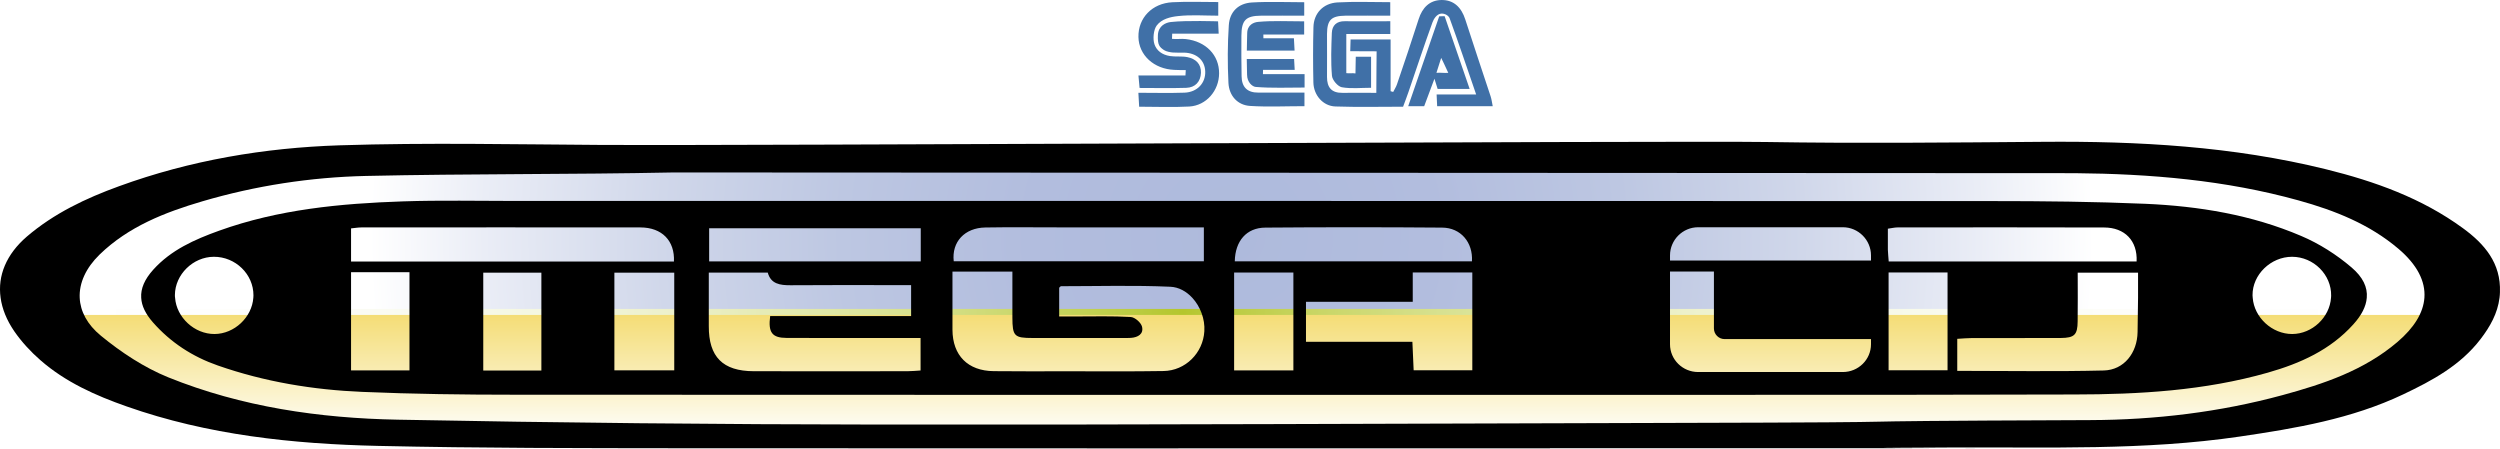
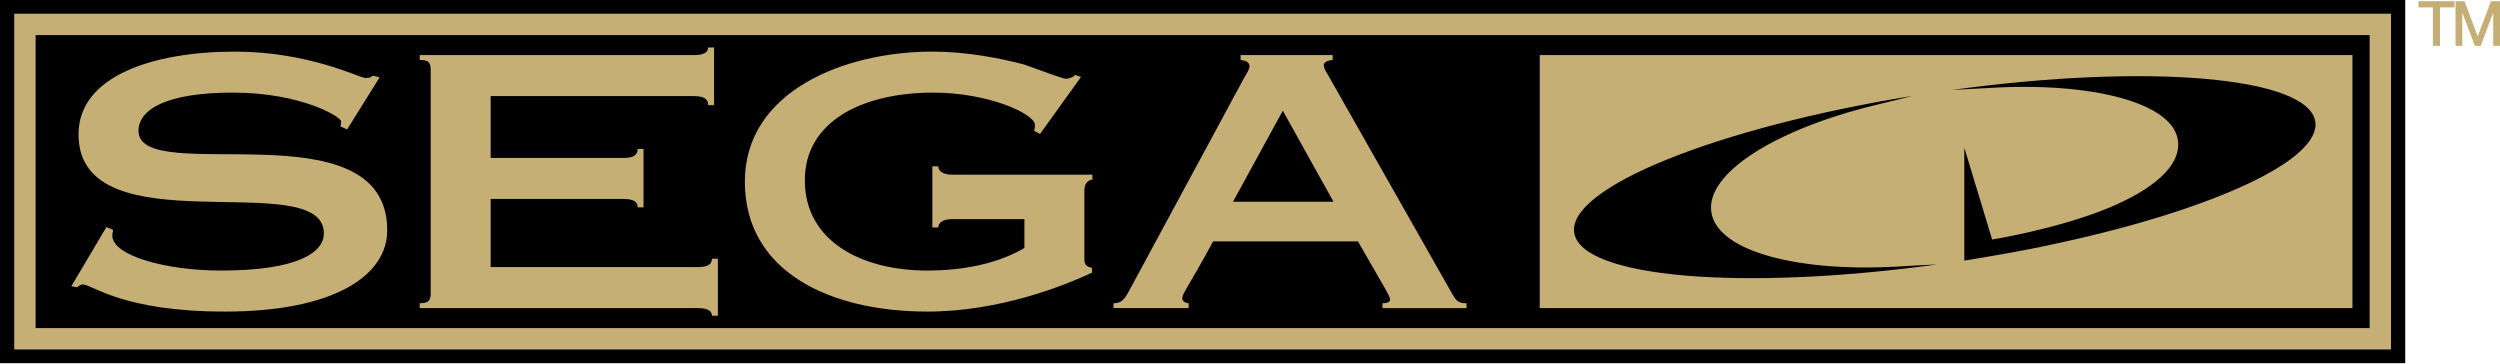
- <svg xmlns="http://www.w3.org/2000/svg" enable-background="new 0 0 414.692 74.376" viewBox="0 0 414.692 74.376">
-   <radialGradient id="a" cx="204.331" cy="39.13" gradientUnits="userSpaceOnUse" r="143.035">
-     <stop offset="0" stop-color="#aebadc" />
-     <stop offset=".235" stop-color="#b2bdde" />
-     <stop offset=".453" stop-color="#bdc7e2" />
-     <stop offset=".662" stop-color="#d0d7ea" />
-     <stop offset=".867" stop-color="#eaedf6" />
-     <stop offset="1" stop-color="#fff" />
-   </radialGradient>
-   <linearGradient id="b" gradientUnits="userSpaceOnUse" x1="204.352" x2="204.352" y1="72.547" y2="51.741">
-     <stop offset="0" stop-color="#fff" />
-     <stop offset=".421" stop-color="#faf0c2" />
-     <stop offset="1" stop-color="#f4dc72" />
-   </linearGradient>
-   <linearGradient id="c" gradientUnits="userSpaceOnUse" x1="2.228" x2="406.471" y1="62.144" y2="62.144">
-     <stop offset="0" stop-color="#fff" />
-     <stop offset=".084" stop-color="#fefefc" />
-     <stop offset=".151" stop-color="#fafbf2" />
-     <stop offset=".214" stop-color="#f4f7e1" />
-     <stop offset=".273" stop-color="#ecf0c9" />
-     <stop offset=".329" stop-color="#e1e8aa" />
-     <stop offset=".384" stop-color="#d3de84" />
-     <stop offset=".436" stop-color="#c3d258" />
-     <stop offset=".48" stop-color="#b4c62d" />
-     <stop offset=".49" stop-color="#b8c939" />
-     <stop offset=".537" stop-color="#c9d667" />
-     <stop offset=".586" stop-color="#d7e190" />
-     <stop offset=".638" stop-color="#e4eab2" />
-     <stop offset=".693" stop-color="#eef2ce" />
-     <stop offset=".751" stop-color="#f5f8e4" />
-     <stop offset=".816" stop-color="#fbfcf3" />
-     <stop offset=".891" stop-color="#fefefc" />
-     <stop offset="1" stop-color="#fff" />
-   </linearGradient>
-   <path d="m406.212 49.108c-.008.281-.024.561-.055.833-.071.624-.188 1.222-.345 1.801h-402.921c-.173-.606-.298-1.204-.369-1.801-.408-3.33.753-6.543 3.414-9.185 3.531-3.484 7.667-5.746 12.014-7.565 9.26-3.891 18.904-5.765 28.674-6.136 11.464-.426 22.945-.137 34.425-.055 15.294.118 218.826-.642 229.624-.443 12.006.226 24.02.081 36.026-.027 12.422-.118 24.758.67 36.866 4.118 6.34 1.81 12.461 4.326 17.821 8.841 2.833 2.379 4.968 5.257 4.826 9.619z" fill="url(#a)" />
-   <path d="m405.812 51.741c-.447 1.602-1.216 3.041-2.127 4.407-2.621 3.946-6.278 6.217-10.06 8.289-6.749 3.692-13.984 5.095-21.282 6.335-12.43 2.109-24.938 1.566-37.415 1.638-28.093.154-56.186.091-84.271.109h-46.463v.018c-37.604 0-75.2.027-112.795-.009-13.246-.018-26.492-.009-39.73-.353-11.119-.29-22.16-1.629-32.746-5.927-4.026-1.629-7.957-3.647-11.222-6.941-1.271-1.276-2.456-2.76-3.414-4.362-.628-1.059-1.091-2.136-1.397-3.204z" fill="url(#b)" stroke="url(#c)" stroke-miterlimit="10" />
-   <path d="m408.533 37.845c-6.83-4.99-14.63-7.77-22.71-9.77-15.43-3.81-31.15-4.68-46.98-4.55-15.3.12-30.61.28-45.91.03-13.76-.22-173.272.62-192.762.49-14.63-.09-29.26-.41-43.87.06-12.45.41-24.74 2.48-36.54 6.78-5.54 2.01-10.81 4.51-15.31 8.36-3.39 2.92-4.87 6.47-4.35 10.15.25 1.83 1 3.7 2.25 5.53 1.22 1.77 2.73 3.41 4.35 4.82 4.16 3.64 9.17 5.87 14.3 7.67 13.49 4.75 27.56 6.23 41.73 6.55 16.87.38 33.75.37 50.63.39 47.91.04 95.82.01 143.74.01v-.02h59.21c35.79-.02-28.268.05 7.532-.12 15.9-.08 31.84.52 47.68-1.81 9.3-1.37 18.52-2.92 27.12-7 4.82-2.29 9.48-4.8 12.82-9.16 1.58-2.06 2.83-4.27 3.15-6.86.04-.3.06-.61.07-.92.18-4.82-2.54-8-6.15-10.63zm-64.38-9.12c12.54.11 24.99 1.15 37.13 4.52 5.99 1.66 11.75 3.93 16.57 8.03 3.08 2.62 4.5 5.37 4.3 8.12-.18 2.48-1.68 4.95-4.47 7.33-5.55 4.73-12.24 6.96-19.08 8.82-10.42 2.83-21.09 4.1-31.86 4.14-56.83.22-13.802.33-70.642.47-43.42.11-86.85.32-130.27.27-26.61-.03-53.22-.29-79.83-.81-13.02-.24-25.91-2.11-38.08-7.02-4.02-1.63-7.83-4.15-11.19-6.91-2.26-1.85-3.41-4.04-3.51-6.29-.11-2.44 1.02-4.95 3.31-7.18 4.78-4.63 10.81-6.99 17.03-8.82 8.85-2.6 17.95-4 27.13-4.21 17.01-.38 34.03-.23 51.03-.58" />
-   <path d="m390.083 44.375c-2.49-2.13-5.38-3.97-8.38-5.24-8.22-3.51-16.96-4.94-25.82-5.33-8.49-.36-17-.45-25.51-.45-114.42-.03-130.351-.02-244.771-.02-6.26 0-12.53-.14-18.79.07-10.34.35-20.61 1.32-30.46 4.86-4.08 1.47-7.98 3.19-10.94 6.48-1.42 1.58-2.09 3.11-1.99 4.65.07 1.34.72 2.68 1.95 4.08 2.93 3.33 6.54 5.68 10.75 7.15 7.76 2.71 15.8 4.04 23.97 4.38 8.43.36 16.87.47 25.31.47 57.24.04 114.48.02 171.73.02h25.52c53.3-.01 8.111.02 61.411-.06 10.81-.01 21.6-.63 32.11-3.62 5.41-1.54 10.37-3.77 14.19-8.01 1.36-1.5 2.12-2.98 2.23-4.41.16-1.75-.65-3.43-2.51-5.02zm-76.93-6.44c.67-.09 1.12-.21 1.58-.21 11.42-.01 22.85-.03 34.28.01 3.44 0 5.57 2.21 5.4 5.64h-41.12c-.05-.75-.12-1.34-.14-1.94-.01-1.14 0-2.28 0-3.5zm-103.271-.18c9.78-.08 19.56-.08 29.34 0 3.08.02 5.13 2.45 4.94 5.59h-39.34c.06-3.38 1.95-5.57 5.06-5.59zm-46.43-.02c3.95-.07 7.89-.02 11.84-.02h24.4v5.62h-41.49c-.36-3.21 1.81-5.55 5.25-5.6zm-45.82.13h35.1v5.5h-35.1zm-59.4.02c.64-.06 1.17-.16 1.69-.16 15.44-.01 30.88-.02 46.32 0 3.56.01 5.71 2.21 5.55 5.66h-53.56zm-22.64 17.52c-3.34.02-6.32-2.76-6.55-6.01-.03-.15-.03-.31-.03-.47.03-3.39 3-6.31 6.45-6.33 3.6-.02 6.6 2.9 6.58 6.41 0 .13-.01.26-.02.39-.23 3.24-3.14 5.99-6.43 6.01zm32.33 6.03h-9.69v-16.28h9.69zm21.88.03h-9.64v-16.24h9.64zm22.04-.04h-9.93v-16.2h9.93zm40.86.03c-.71.04-1.42.12-2.15.12-8.51.01-17.01.02-25.52 0-5.15-.01-7.48-2.38-7.46-7.48.01-1.56 0-3.12 0-4.7v-4.18h9.78c.51 1.89 2.03 2.11 3.79 2.1 5.71-.05 11.43-.02 17.15-.02h2.84v5.13h-23.38c-.36 2.75.33 3.62 2.74 3.63 6.54.03 13.07.01 19.6.01h2.61zm47.07-6.51c-.21 3.6-3.13 6.55-6.78 6.6-5.37.09-10.74.04-16.11.04-4.02 0-8.03.03-12.04-.02-4.31-.04-6.83-2.61-6.85-6.86v-9.65h9.94v7.59c.01 3.12.3 3.42 3.35 3.42h15.09c.41 0 .82.01 1.23-.02 1.16-.08 2.14-.65 1.83-1.87-.17-.67-1.18-1.55-1.86-1.59-3.05-.18-6.12-.09-9.18-.09h-2.7v-4.77c.11-.09.22-.25.31-.25 6.05 0 12.1-.18 18.13.09 1.4.06 2.66.77 3.64 1.83 1.33 1.44 2.13 3.53 2 5.55zm14.77 6.49h-9.83v-16.23h9.83zm29.68-.02h-9.73c-.06-1.51-.13-2.97-.21-4.72h-17.65v-6.63h17.71v-4.87h9.88zm66.132-19.053v.853h-33.338v-.853c0-2.561 2.106-4.667 4.667-4.667h24.005c2.56 0 4.666 2.106 4.666 4.667zm0 13.886v.853c0 2.561-2.106 4.61-4.667 4.61h-24.005c-2.561 0-4.667-2.049-4.667-4.61v-12.065h7.285v9.447c0 .967.797 1.764 1.764 1.764h24.29zm12.699 5.167h-9.78v-16.22h9.78zm31.52-6.33c-.05 3.44-2.24 6.29-5.61 6.37-8.01.2-16.03.06-24.3.06v-5.31c.89-.05 1.68-.13 2.47-.13 4.9-.01 9.79.01 14.7-.01 2.27-.02 2.78-.52 2.8-2.75.01-1.3.02-2.6.02-3.92 0-1.36-.01-2.74-.01-4.17h10.01c0 1.36.01 2.75 0 4.14v.03c-.02 1.89-.05 3.79-.08 5.69zm25.66.32c-3.35.01-6.32-2.75-6.56-6.01-.02-.14-.03-.28-.03-.42-.03-3.42 3.04-6.39 6.57-6.38 3.56.01 6.54 2.98 6.47 6.47 0 .11-.01.22-.02.33-.23 3.26-3.12 5.99-6.43 6.01z" />
-   <path d="m191.87 4.231c-.522.696-.677 2.231-.37 3.12.359 1.04 1.227 1.732 2.578 1.948.888.142 1.939-.008 2.859.172 1.42.28 2.323 1.15 2.273 2.61-.06 1.46-.94 2.45-2.46 2.49-2.51.08-5.02.02-7.72.02-.07-.68-.12-1.23-.19-2.07h7.8c.03-.21.027-.684.047-.894-.727 0-1.247-.006-1.897-.036-3.38-.14-5.89-2.43-5.95-5.46-.06-3.13 2.25-5.59 5.64-5.76 2.49-.13 4.99-.03 7.6-.03v2.26c-2.25 0-4.49-.18-6.69.07-1.24.13-2.703.471-3.52 1.56zm4.83 2.25c-.77-.09-1.534.059-2.294-.041.01-.2.014-.649.034-.859h7.71c-.04-.87-.1-2.04-.1-2.04s-5.29-.18-7.83.11c-.83.09-2.069.602-2.15 2.15-.086 1.657.273 2.014 1.023 2.514.366.244 1.077.366 1.467.396.61.05 1.22.01 1.84.02 2.09.05 3.46 1.26 3.52 3.13.07 1.92-1.33 3.43-3.43 3.51-2.49.09-4.99.02-7.66.02.05.92.09 1.55.13 2.31 2.9 0 5.61.12 8.31-.03 2.83-.16 4.94-2.64 4.95-5.5.02-3.03-2.19-5.31-5.52-5.69zm12.04 8.88c-1.86.02-2.77-.93-2.79-2.73-.04-2.24-.05-4.49-.03-6.73.02-2.56.74-3.28 3.26-3.3 2.36-.02 4.72 0 7.16 0v-2.23c-2.99 0-5.84-.13-8.67.04-2.24.13-3.7 1.53-3.84 3.78-.21 3.17-.22 6.38-.06 9.56.11 2.16 1.53 3.69 3.58 3.82 2.96.19 5.94.04 9.03.04v-2.25c-2.64 0-5.14-.01-7.64 0zm7.59-11.82c-2.66 0-5.17-.14-7.65.09-.67.06-1.8.465-1.8 1.91 0 .713-.06 1.7-.06 2.85h7.92c-.04-.72-.07-1.26-.11-2.04h-5.06c0-.21 0-.42-.01-.62h6.77zm-6.84 8.76c0-.24.01-.47.02-.71h5.25c-.04-.78-.07-1.28-.1-1.8h-7.85c0 1 .05 1.828.05 2.6 0 1.268.89 1.99 1.44 2.03 2.66.22 5.35.1 8.1.1v-2.22zm21.13-6.66v-2.12c-2.69 0-5.13.02-7.57 0-1.33-.02-2.08.69-2.13 1.94-.09 2.36-.18 4.75.02 7.1.05.71.97 1.78 1.63 1.91 1.54.28 3.17.09 4.86.09v-5.15c-1.21 0-1.04 0-2.54 0 0 1.11-.05 1.62-.05 2.77-.55-.09-1 .03-1.52-.05v-6.49zm16.64 10.34c-1.4-4.26-2.84-8.5-4.21-12.77-.64-1.97-1.89-3.24-3.96-3.21-1.96.04-3.16 1.27-3.77 3.18-1.15 3.62-2.38 7.22-3.6 10.82-.15.43-.41.83-.62 1.25-.14-.05-.29-.08-.43-.12v-8.58h-6.64l-.057 1.941 4.377.019s-.05 4.57-.05 6.89c-1.96 0-3.78-.02-5.6 0-1.8.03-2.59-.87-2.58-2.64.03-2.38-.01-4.76 0-7.15.03-2.32.7-2.98 3.07-3.01 2.44-.02 4.87 0 7.42 0v-2.24c-3.05 0-5.9-.12-8.74.04-2.39.13-3.95 1.81-4 4.1-.08 3.07-.08 6.13-.01 9.19.05 2.12 1.61 3.9 3.65 3.97 3.73.13 7.47.04 11.23.04.33-.9.63-1.66.89-2.43 1.32-3.85 2.59-7.72 3.98-11.55.21-.6.73-1.387 1.42-1.46.672-.071 1.28.37 1.43.77 1.48 4.05 2.85 8.14 4.4 12.64h-6.56c.04.84.06 1.35.09 1.95h9.22c-.13-.63-.19-1.15-.35-1.64zm-7.63-13.3-.9.03c-1.69 4.91-3.38 9.81-5.14 14.9h2.65c.54-1.44 1.05-2.81 1.7-4.55.26.82.4 1.27.53 1.69h5.31c-1.43-4.16-2.79-8.11-4.15-12.07zm-1.36 9.4c.26-.82.79-2.48.79-2.48s.834 1.69 1.174 2.48c-.66.06-1.284-.06-1.964 0z" fill="#4070a7" />
+ <svg xmlns="http://www.w3.org/2000/svg" version="1.2" baseProfile="tiny" width="574.785" height="83.5" viewBox="-2.153 -3.275 574.785 83.5" xml:space="preserve">
+   <path d="M-2.153-3.275h553v83.5h-553z" />
+   <g fill="#C6AF75">
+     <path d="m77.651 26.489-1.553-.719c.097-.32.194-.719.194-1.119 0-1.039-9.127-6.633-24.953-6.633-15.146 0-21.651 3.836-21.651 8.79 0 13.104 57.186-6.072 57.186 22.854 0 10.548-12.428 18.699-37.283 18.699-23.689 0-30.486-6.233-32.719-6.233-.583 0-.874.397-1.359.64l-1.262-.24 8.058-13.586 1.554.64c0 .321-.195.642-.195 1.28 0 4.716 12.525 8.068 24.953 8.068 17.671 0 23.69-4.152 23.69-8.55 0-15.66-56.41 3.755-56.41-22.771 0-13.425 17.185-19.019 36.021-19.019 16.894 0 28.739 6.073 29.904 6.073 1.262 0 1.456-.319 1.748-.559l1.553.399-7.476 11.986zM94.346 66.441c2.136 0 2.524-.639 2.524-2.397V12.905c0-1.758-.389-2.397-2.524-2.397V9.389h63.012c2.33 0 3.301-.64 3.301-1.758h1.359v13.265h-1.359c0-1.438-.971-2.077-3.301-2.077h-46.701v14.224h30.487c2.33 0 3.301-.64 3.301-2.078h1.359v13.422h-1.359c0-.639-.194-1.117-.777-1.438-.485-.319-1.359-.48-2.524-.48h-30.487v15.664h47.575c2.33 0 3.301-.641 3.301-1.918h1.359v13.104h-1.359c0-1.118-.971-1.758-3.301-1.758H94.346v-1.12zM249.005 36.877v1.119c-.971.16-1.845.799-1.845 2.557v15.741c0 1.279.486 1.757 1.748 1.997v1.119c-6.117 2.876-21.069 8.951-37.866 8.951-22.331 0-41.943-9.112-41.943-29.886 0-20.776 22.913-29.886 43.108-29.886 7.962 0 15.535 1.518 21.069 2.957 5.146 1.838 8.932 3.277 9.612 3.277.874 0 1.748-.4 2.136-.879l1.359.479-9.417 13.104-1.36-.719a4.78 4.78 0 0 0 .194-1.358c0-2.478-10.485-7.432-23.398-7.432-16.311 0-29.515 6.633-29.515 20.138 0 14.143 13.204 20.773 28.156 20.773 12.234 0 19.418-3.437 22.331-5.193v-6.631h-16.699c-1.942 0-3.107.799-3.107 1.916h-1.36V34.96h1.36c0 1.118 1.165 1.917 3.107 1.917h32.33zM253.853 67.563v-1.119c1.748-.08 2.33-.479 3.689-3.037l26.506-49.063c.484-.799 1.066-1.678 1.066-2.396 0-.879-.774-1.279-2.039-1.438V9.39h21.167v1.119c-1.457.16-2.041.639-2.041 1.199 0 .639.39 1.278.875 2.078l28.156 49.621c1.357 2.478 1.748 3.037 3.785 3.037v1.119h-19.32v-1.119c1.264 0 1.748-.4 1.748-.799 0-.879-.873-1.998-7.379-13.426h-33.303c-5.631 10.387-7.087 11.986-7.087 13.025 0 .719.582 1.119 1.456 1.197v1.119h-17.281v.003zm50.585-24.454-11.651-20.936-11.457 20.936h23.108z" />
+   </g>
+   <path fill="#C6AF75" d="M547.578 77.074H1.117V-.125h546.46v77.199zM6.034 72.157h536.627V4.792H6.034v67.365z" />
+   <path fill="#C6AF75" d="M351.853 9.389V67.56h186.855V9.389H351.853zm7.922 40.836c-1.555-10.357 32.85-24.163 77.67-31.438-1.012.261-2.969.762-2.969.762l-5.623 1.374C405.99 26.51 389.972 36.575 391.308 45.5c1.369 9.137 20.469 14.083 44.766 12.393 1.35-.096 6.139-.326 7.182-.373-44.989 6.179-81.93 3.064-83.481-7.295zm112.039 2.237c-9.932 2.257-22.346 4.173-22.346 4.173V30.676l6.4 21.124s15.242-2.474 26.844-7.304c10.084-4.199 16.34-9.466 15.918-15.077-.684-9.115-20.068-13.978-44-12.439-1.596.103-6.895.375-7.936.421 44.98-6.181 81.916-3.064 83.471 7.293 1.321 8.81-23.371 20.109-58.351 27.768z" />
+   <g fill="#C6AF75">
+     <path d="M553.886-1.576h3.321v8.848h1.632v-8.848h3.323V-3h-8.276zM570.556-3l-3.047 8.09L564.478-3h-2.074V7.272h1.56V-.4l2.881 7.672h1.346l2.879-7.669v7.669h1.562V-3z" />
+   </g>
</svg>
